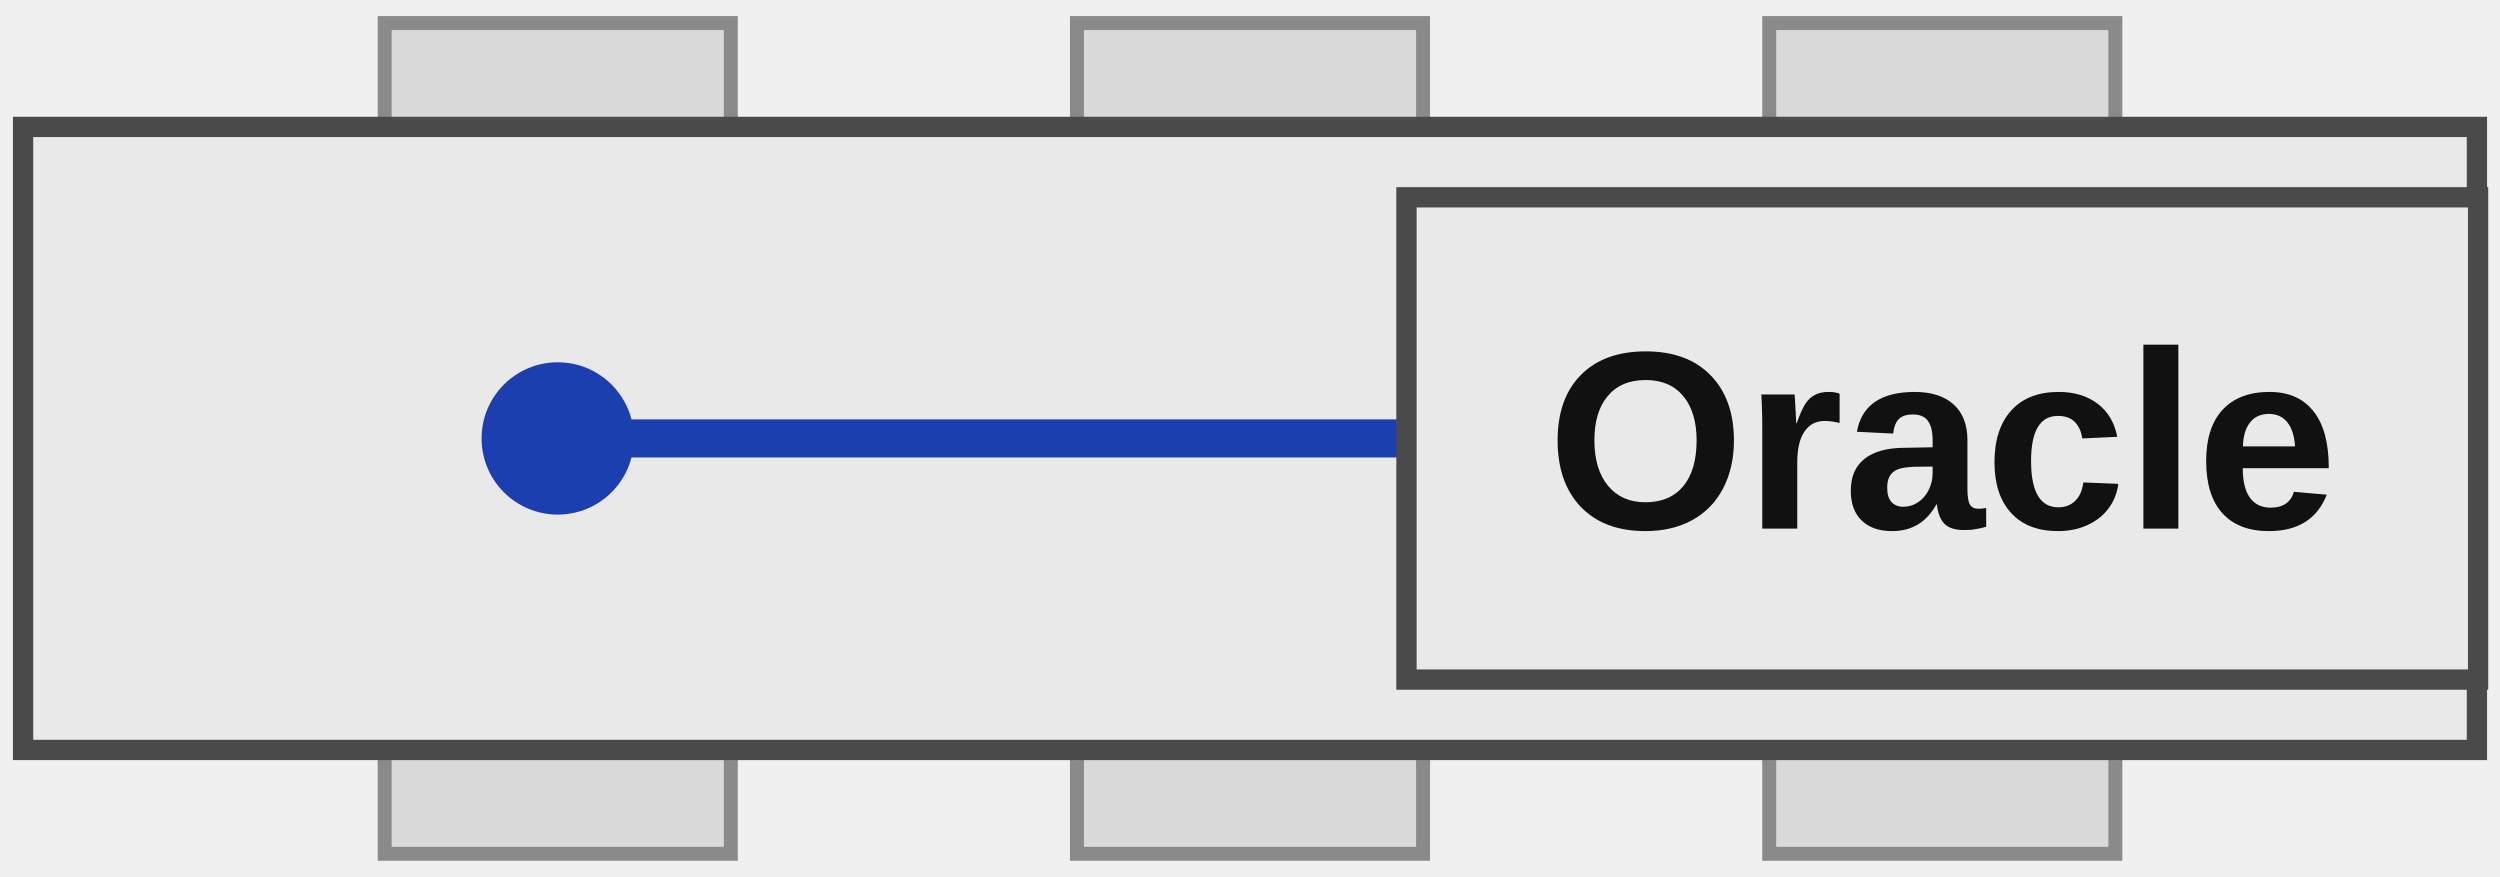
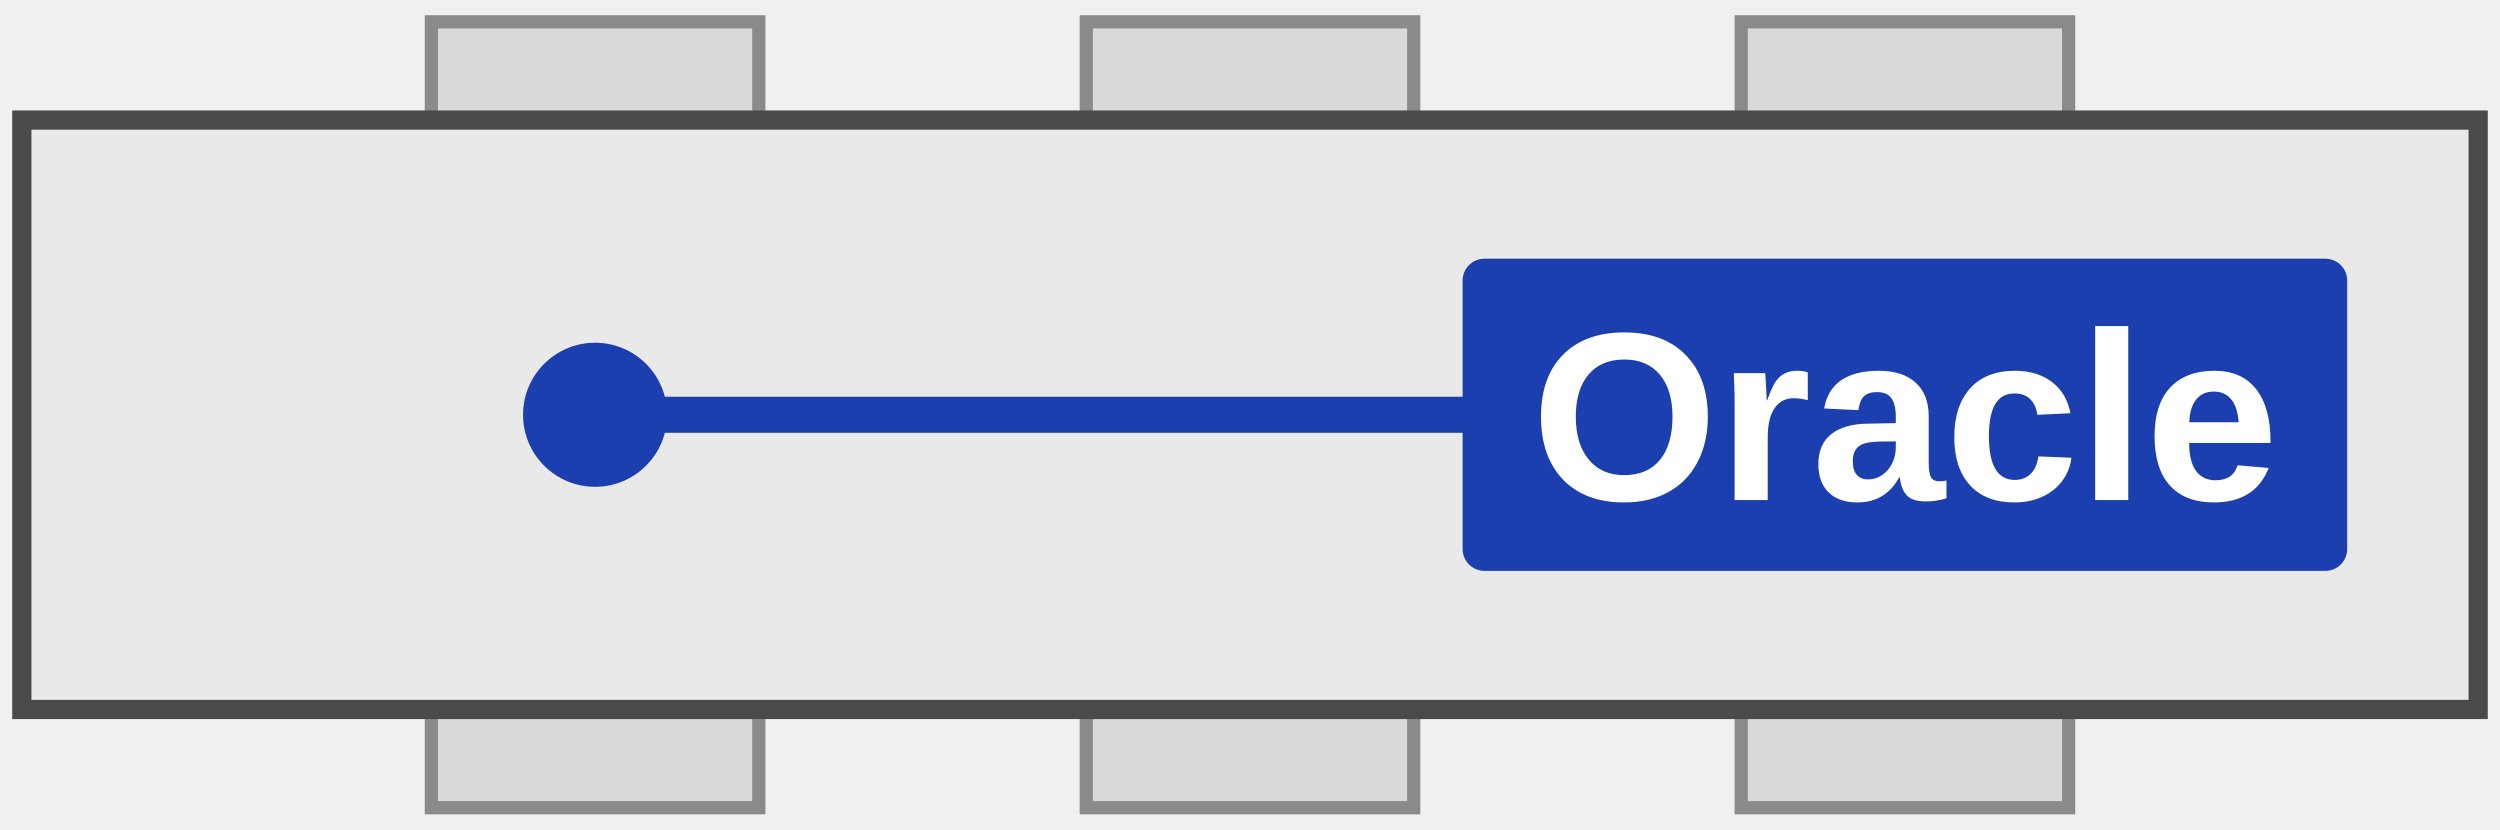
- <svg xmlns="http://www.w3.org/2000/svg" viewBox="-48.339 -2 216.677 76" width="216.677" height="76" shape-rendering="geometricPrecision">
+ <svg xmlns="http://www.w3.org/2000/svg" viewBox="-54.52 -2 229.039 76" width="229.039" height="76" shape-rendering="geometricPrecision">
  <g>
    <g data-key="pipe:1:n0">
      <rect x="-15" y="0" width="30" height="9" fill="#d9d9d9" stroke="#8a8a8a" stroke-width="1.21" />
    </g>
    <g data-key="pipe:1:controlled@1-3#0">
      <rect x="-15" y="63" width="30" height="9" fill="#d9d9d9" stroke="#8a8a8a" stroke-width="1.21" />
    </g>
    <g data-key="pipe:2:n0">
      <rect x="45" y="0" width="30" height="9" fill="#d9d9d9" stroke="#8a8a8a" stroke-width="1.21" />
    </g>
    <g data-key="pipe:2:controlled@1-3#0">
      <rect x="45" y="63" width="30" height="9" fill="#d9d9d9" stroke="#8a8a8a" stroke-width="1.21" />
    </g>
    <g data-key="pipe:3:n0">
      <rect x="105" y="0" width="30" height="9" fill="#d9d9d9" stroke="#8a8a8a" stroke-width="1.21" />
    </g>
    <g data-key="pipe:3:controlled@1-3#0">
      <rect x="105" y="63" width="30" height="9" fill="#d9d9d9" stroke="#8a8a8a" stroke-width="1.21" />
    </g>
    <g data-key="controlled@1-3#0">
-       <rect x="-46.339" y="9" width="212.677" height="54" fill="#e9e9e9" stroke="#4a4a4a" stroke-width="1.76" />
+       <rect x="-52.52" y="9" width="225.039" height="54" fill="#e9e9e9" stroke="#4a4a4a" stroke-width="1.76" />
    </g>
    <g data-key="controlled@1-3#0">
-       <line x1="0" y1="36" x2="73.561" y2="36" stroke="#1b3fae" stroke-width="3.3" stroke-linecap="round" />
+       <line x1="0" y1="36" x2="79.48" y2="36" stroke="#1b3fae" stroke-width="3.3" stroke-linecap="round" />
    </g>
    <g data-key="controlled@1-3#0">
      <circle cx="0" cy="36" r="6.6" fill="#1b3fae" />
    </g>
    <g data-key="controlled@1-3#0">
-       <rect x="73.561" y="15.1" width="92.877" height="41.8" fill="#e9e9e9" stroke="#4a4a4a" stroke-width="1.76" />
-       <text x="120" y="43.81" text-anchor="middle" font-family="ui-sans-serif, system-ui, -apple-system, 'Helvetica Neue', Arial, sans-serif" font-size="22" font-weight="600" fill="#111111">Oracle</text>
+       <rect x="79.48" y="21.7" width="81.039" height="28.6" rx="2" fill="#1b3fae" />
+       <text x="120" y="43.81" text-anchor="middle" font-family="ui-sans-serif, system-ui, -apple-system, 'Helvetica Neue', Arial, sans-serif" font-size="22" font-weight="700" fill="#ffffff">Oracle</text>
    </g>
  </g>
</svg>
